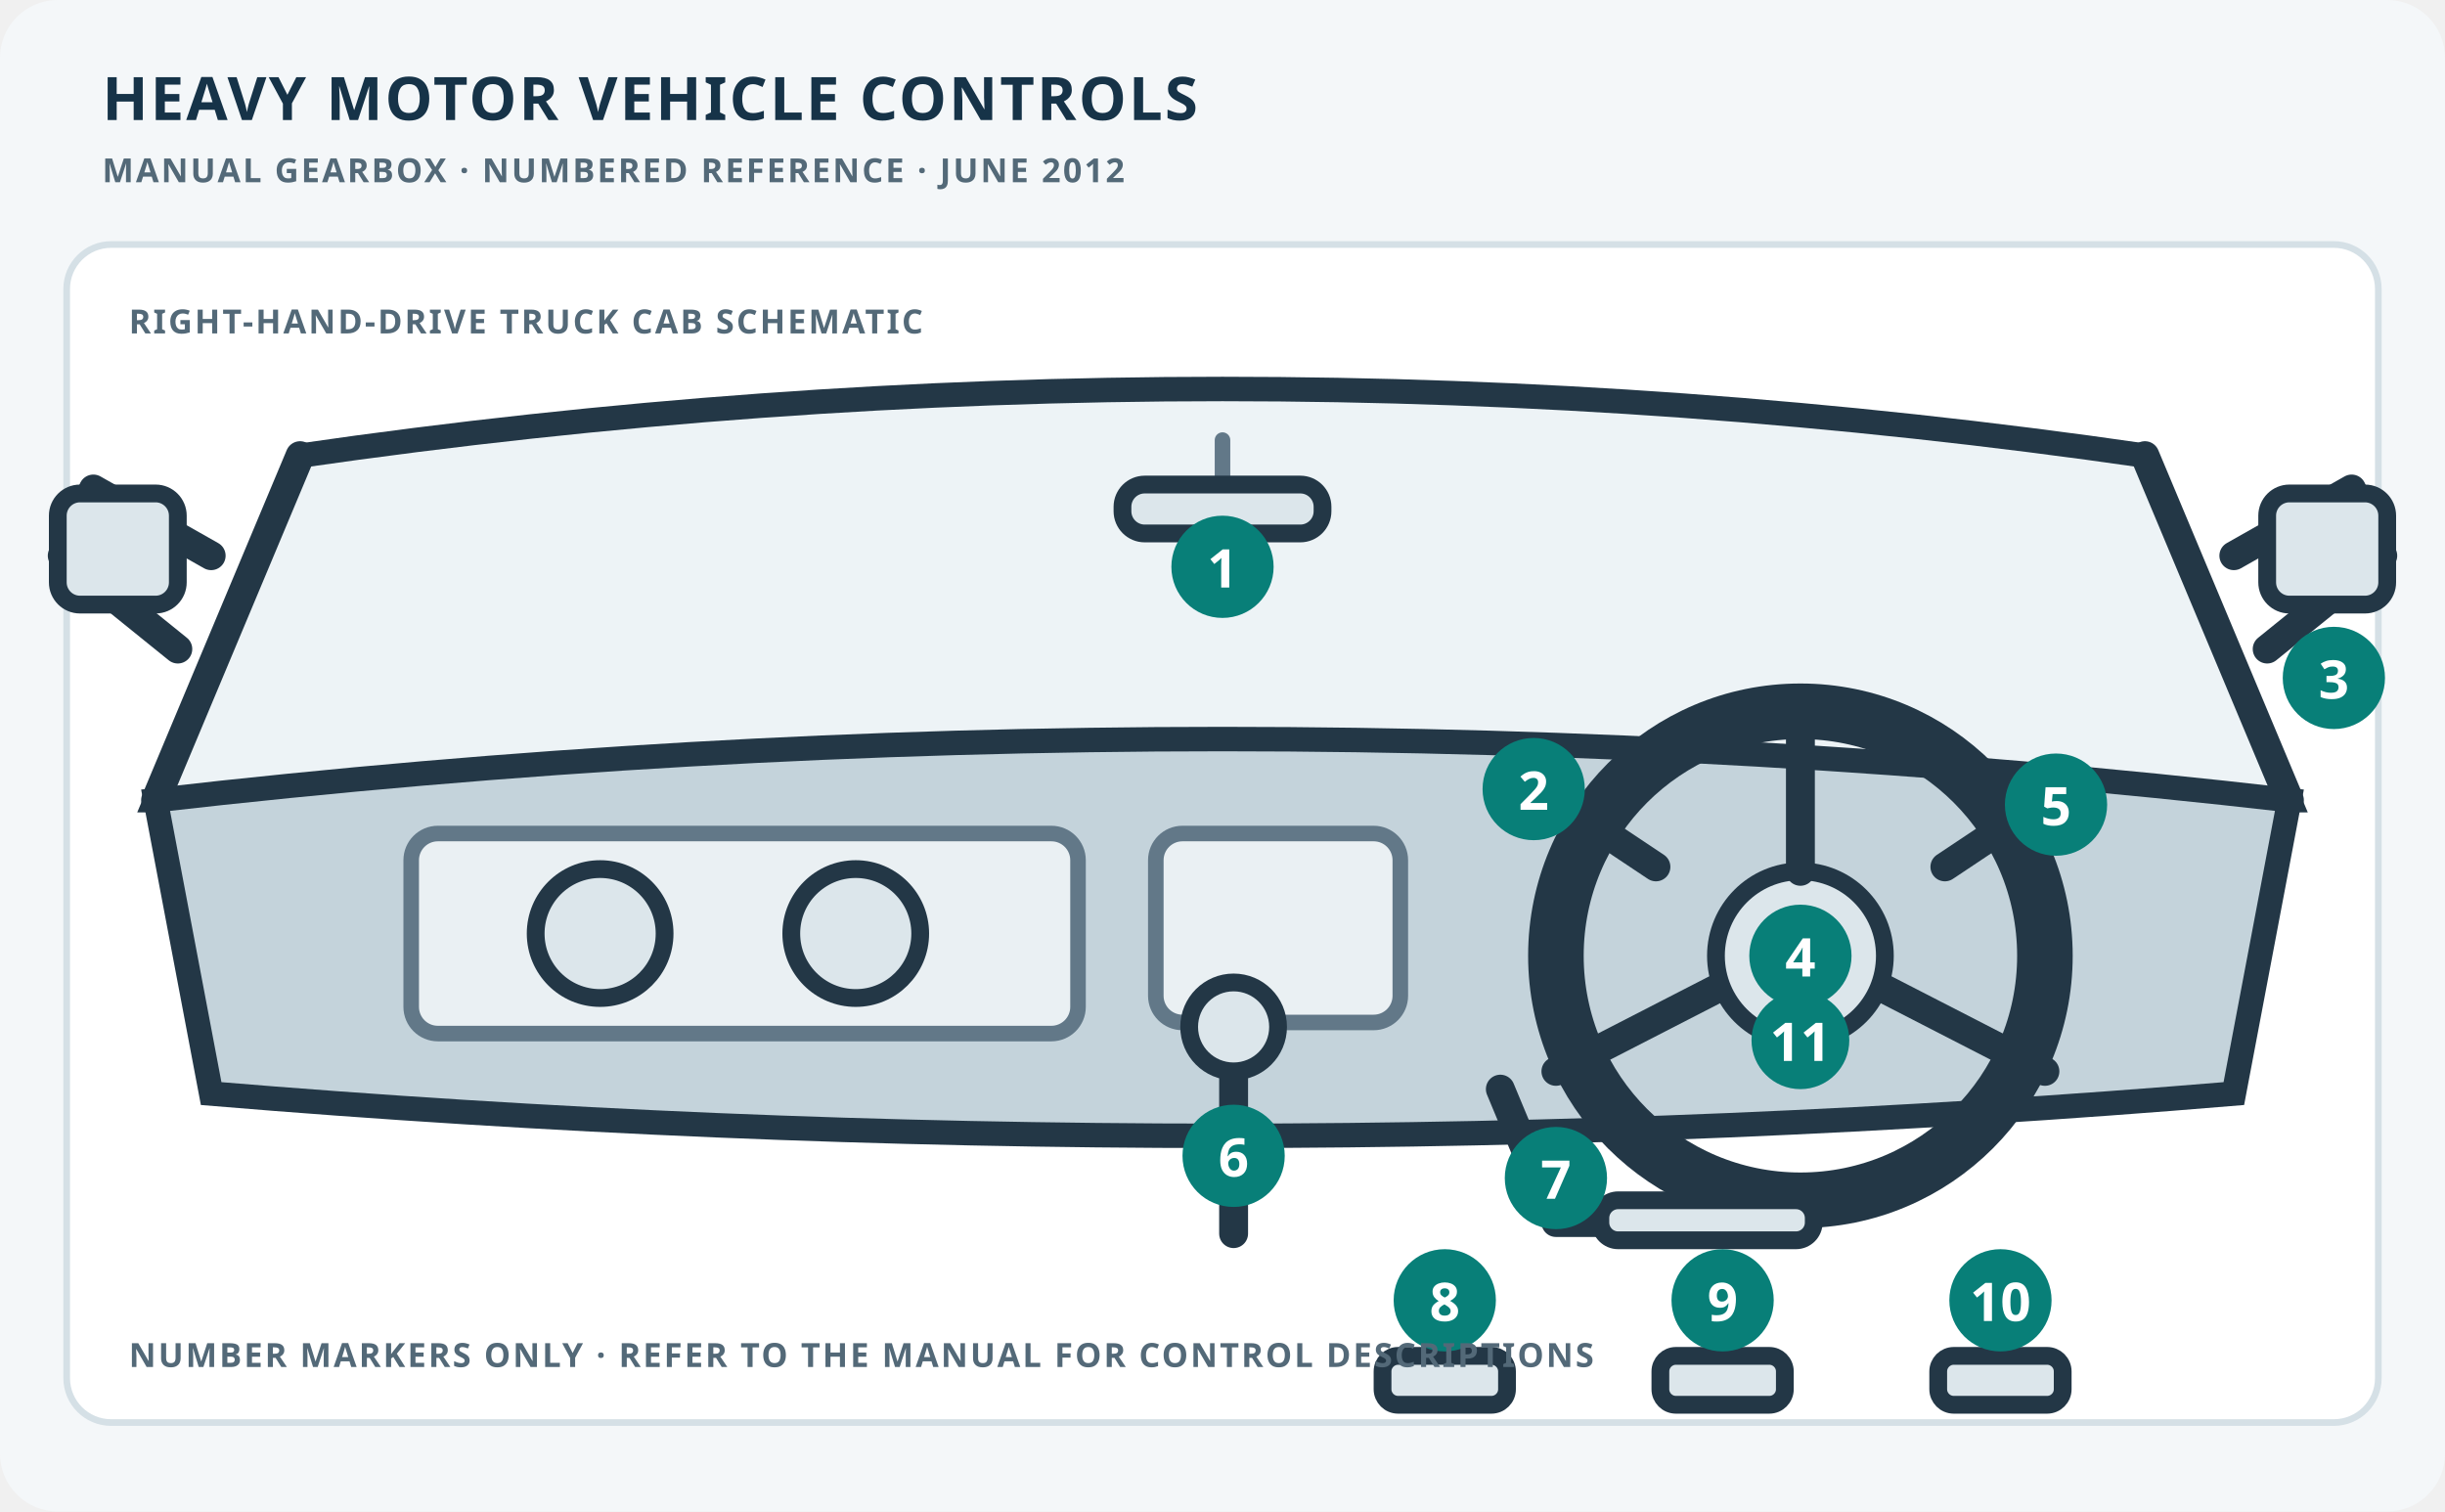
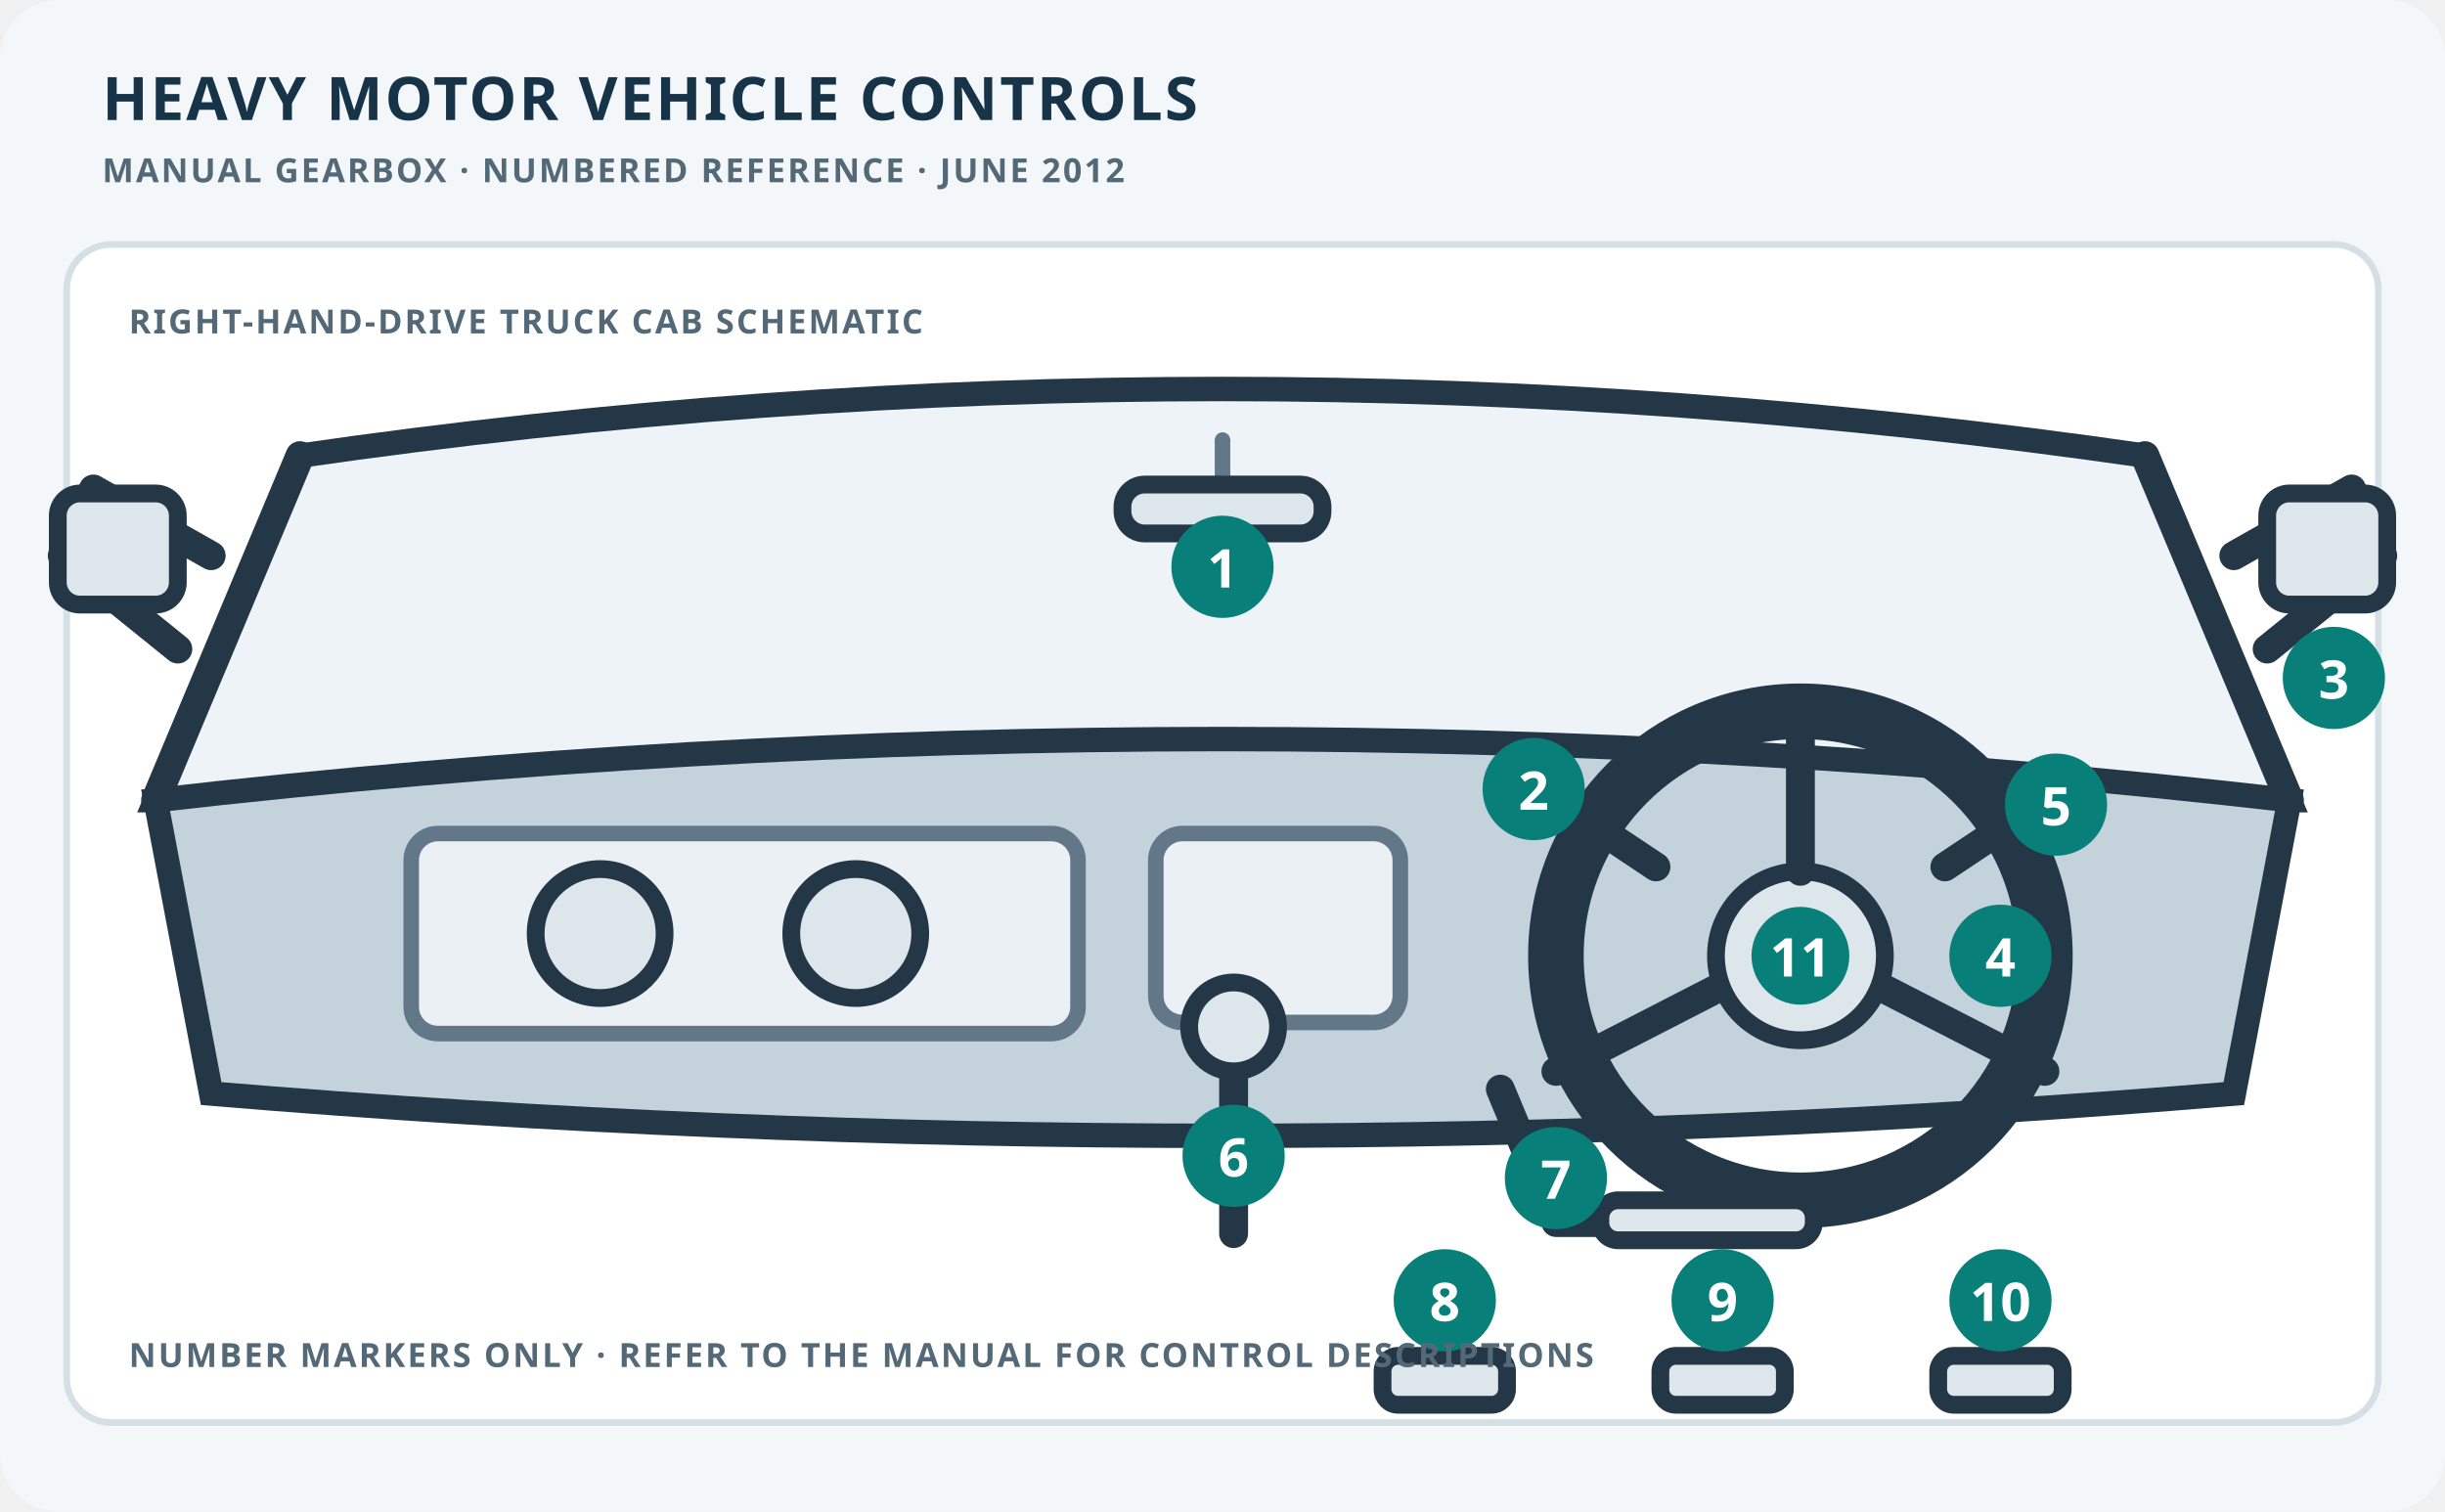
<svg xmlns="http://www.w3.org/2000/svg" viewBox="0 0 1100 680" role="img" aria-labelledby="title desc">
  <defs>
    <style>
.bg{fill:#f4f7f9}.card{fill:#fff;stroke:#d5e0e6;stroke-width:3}.ink{fill:none;stroke:#233746;stroke-width:13;stroke-linecap:round;stroke-linejoin:round}.thin{fill:none;stroke:#627888;stroke-width:7;stroke-linecap:round;stroke-linejoin:round}.metal{fill:#dce6eb;stroke:#233746;stroke-width:8;stroke-linejoin:round}.accent{fill:#087f78}.n{fill:#fff;font:700 24px system-ui,sans-serif;text-anchor:middle;dominant-baseline:central}.h{fill:#163348;font:700 27px system-ui,sans-serif;letter-spacing:1px}.s{fill:#536978;font:600 15px system-ui,sans-serif;letter-spacing:1px}
</style>
  </defs>
  <rect width="1100" height="680" rx="26" class="bg" />
  <text x="46" y="54" class="h">HEAVY MOTOR VEHICLE CONTROLS</text>
  <text x="46" y="82" class="s">MANUAL GEARBOX · NUMBERED REFERENCE · JUNE 2012</text>
  <rect x="30" y="110" width="1040" height="530" rx="20" class="card" />
  <text x="58" y="150" class="s">RIGHT-HAND-DRIVE TRUCK CAB SCHEMATIC</text>
  <path d="M135 205 Q550 145 965 205 L1030 360 L70 360Z" fill="#edf3f6" stroke="#233746" stroke-width="11" />
  <path d="M135 205 L70 360 M965 205 L1030 360" class="ink" />
  <path d="M95 250 L42 220 L28 250 L80 292 M1005 250 L1058 220 L1072 250 L1020 292" class="ink" />
  <rect x="26" y="222" width="54" height="50" rx="10" class="metal" />
  <rect x="1020" y="222" width="54" height="50" rx="10" class="metal" />
  <path d="M550 198 L550 228" class="thin" />
  <rect x="505" y="218" width="90" height="22" rx="10" class="metal" />
  <path d="M70 360 Q550 305 1030 360 L1005 492 Q550 530 95 492Z" fill="#c4d3db" stroke="#233746" stroke-width="11" />
  <rect x="185" y="375" width="300" height="90" rx="12" fill="#eaf0f3" stroke="#627888" stroke-width="7" />
  <circle cx="270" cy="420" r="29" class="metal" />
  <circle cx="385" cy="420" r="29" class="metal" />
  <rect x="520" y="375" width="110" height="85" rx="12" fill="#eaf0f3" stroke="#627888" stroke-width="7" />
  <circle cx="810" cy="430" r="110" fill="none" stroke="#233746" stroke-width="25" />
  <circle cx="810" cy="430" r="38" class="metal" />
  <path d="M810 392 L810 320 M772 445 L700 482 M848 445 L920 482" class="ink" />
  <path d="M745 390 L700 360 L682 363 M875 390 L920 360 L940 363" class="ink" />
  <path d="M555 470 L555 555" class="ink" />
  <circle cx="555" cy="462" r="20" class="metal" />
  <path d="M675 490 L700 550 L730 550" class="ink" />
  <rect x="720" y="540" width="96" height="18" rx="8" class="metal" />
  <path d="M650 570 L650 625 M775 570 L775 625 M900 570 L900 625" class="ink" />
  <rect x="622" y="610" width="56" height="22" rx="7" class="metal" />
  <rect x="747" y="610" width="56" height="22" rx="7" class="metal" />
  <rect x="872" y="610" width="56" height="22" rx="7" class="metal" />
  <g>
    <circle cx="550" cy="255" r="23" class="accent" />
    <text x="550" y="255" class="n">1</text>
  </g>
  <g>
    <circle cx="690" cy="355" r="23" class="accent" />
    <text x="690" y="355" class="n">2</text>
  </g>
  <g>
    <circle cx="1050" cy="305" r="23" class="accent" />
    <text x="1050" y="305" class="n">3</text>
  </g>
  <g>
-     <circle cx="810" cy="430" r="23" class="accent" />
-     <text x="810" y="430" class="n">4</text>
+     <circle cx="900" cy="430" r="23" class="accent" />
+     <text x="900" y="430" class="n">4</text>
  </g>
  <g>
    <circle cx="925" cy="362" r="23" class="accent" />
    <text x="925" y="362" class="n">5</text>
  </g>
  <g>
    <circle cx="555" cy="520" r="23" class="accent" />
    <text x="555" y="520" class="n">6</text>
  </g>
  <g>
    <circle cx="700" cy="530" r="23" class="accent" />
    <text x="700" y="530" class="n">7</text>
  </g>
  <g>
    <circle cx="650" cy="585" r="23" class="accent" />
    <text x="650" y="585" class="n">8</text>
  </g>
  <g>
    <circle cx="775" cy="585" r="23" class="accent" />
    <text x="775" y="585" class="n">9</text>
  </g>
  <g>
    <circle cx="900" cy="585" r="23" class="accent" />
    <text x="900" y="585" class="n">10</text>
  </g>
  <g>
-     <circle cx="810" cy="468" r="22" class="accent" />
-     <text x="810" y="468" class="n">11</text>
+     <circle cx="810" cy="430" r="22" class="accent" />
+     <text x="810" y="430" class="n">11</text>
  </g>
  <text x="58" y="615" class="s">NUMBER MARKERS ONLY · REFER TO THE MANUAL FOR CONTROL DESCRIPTIONS</text>
</svg>
